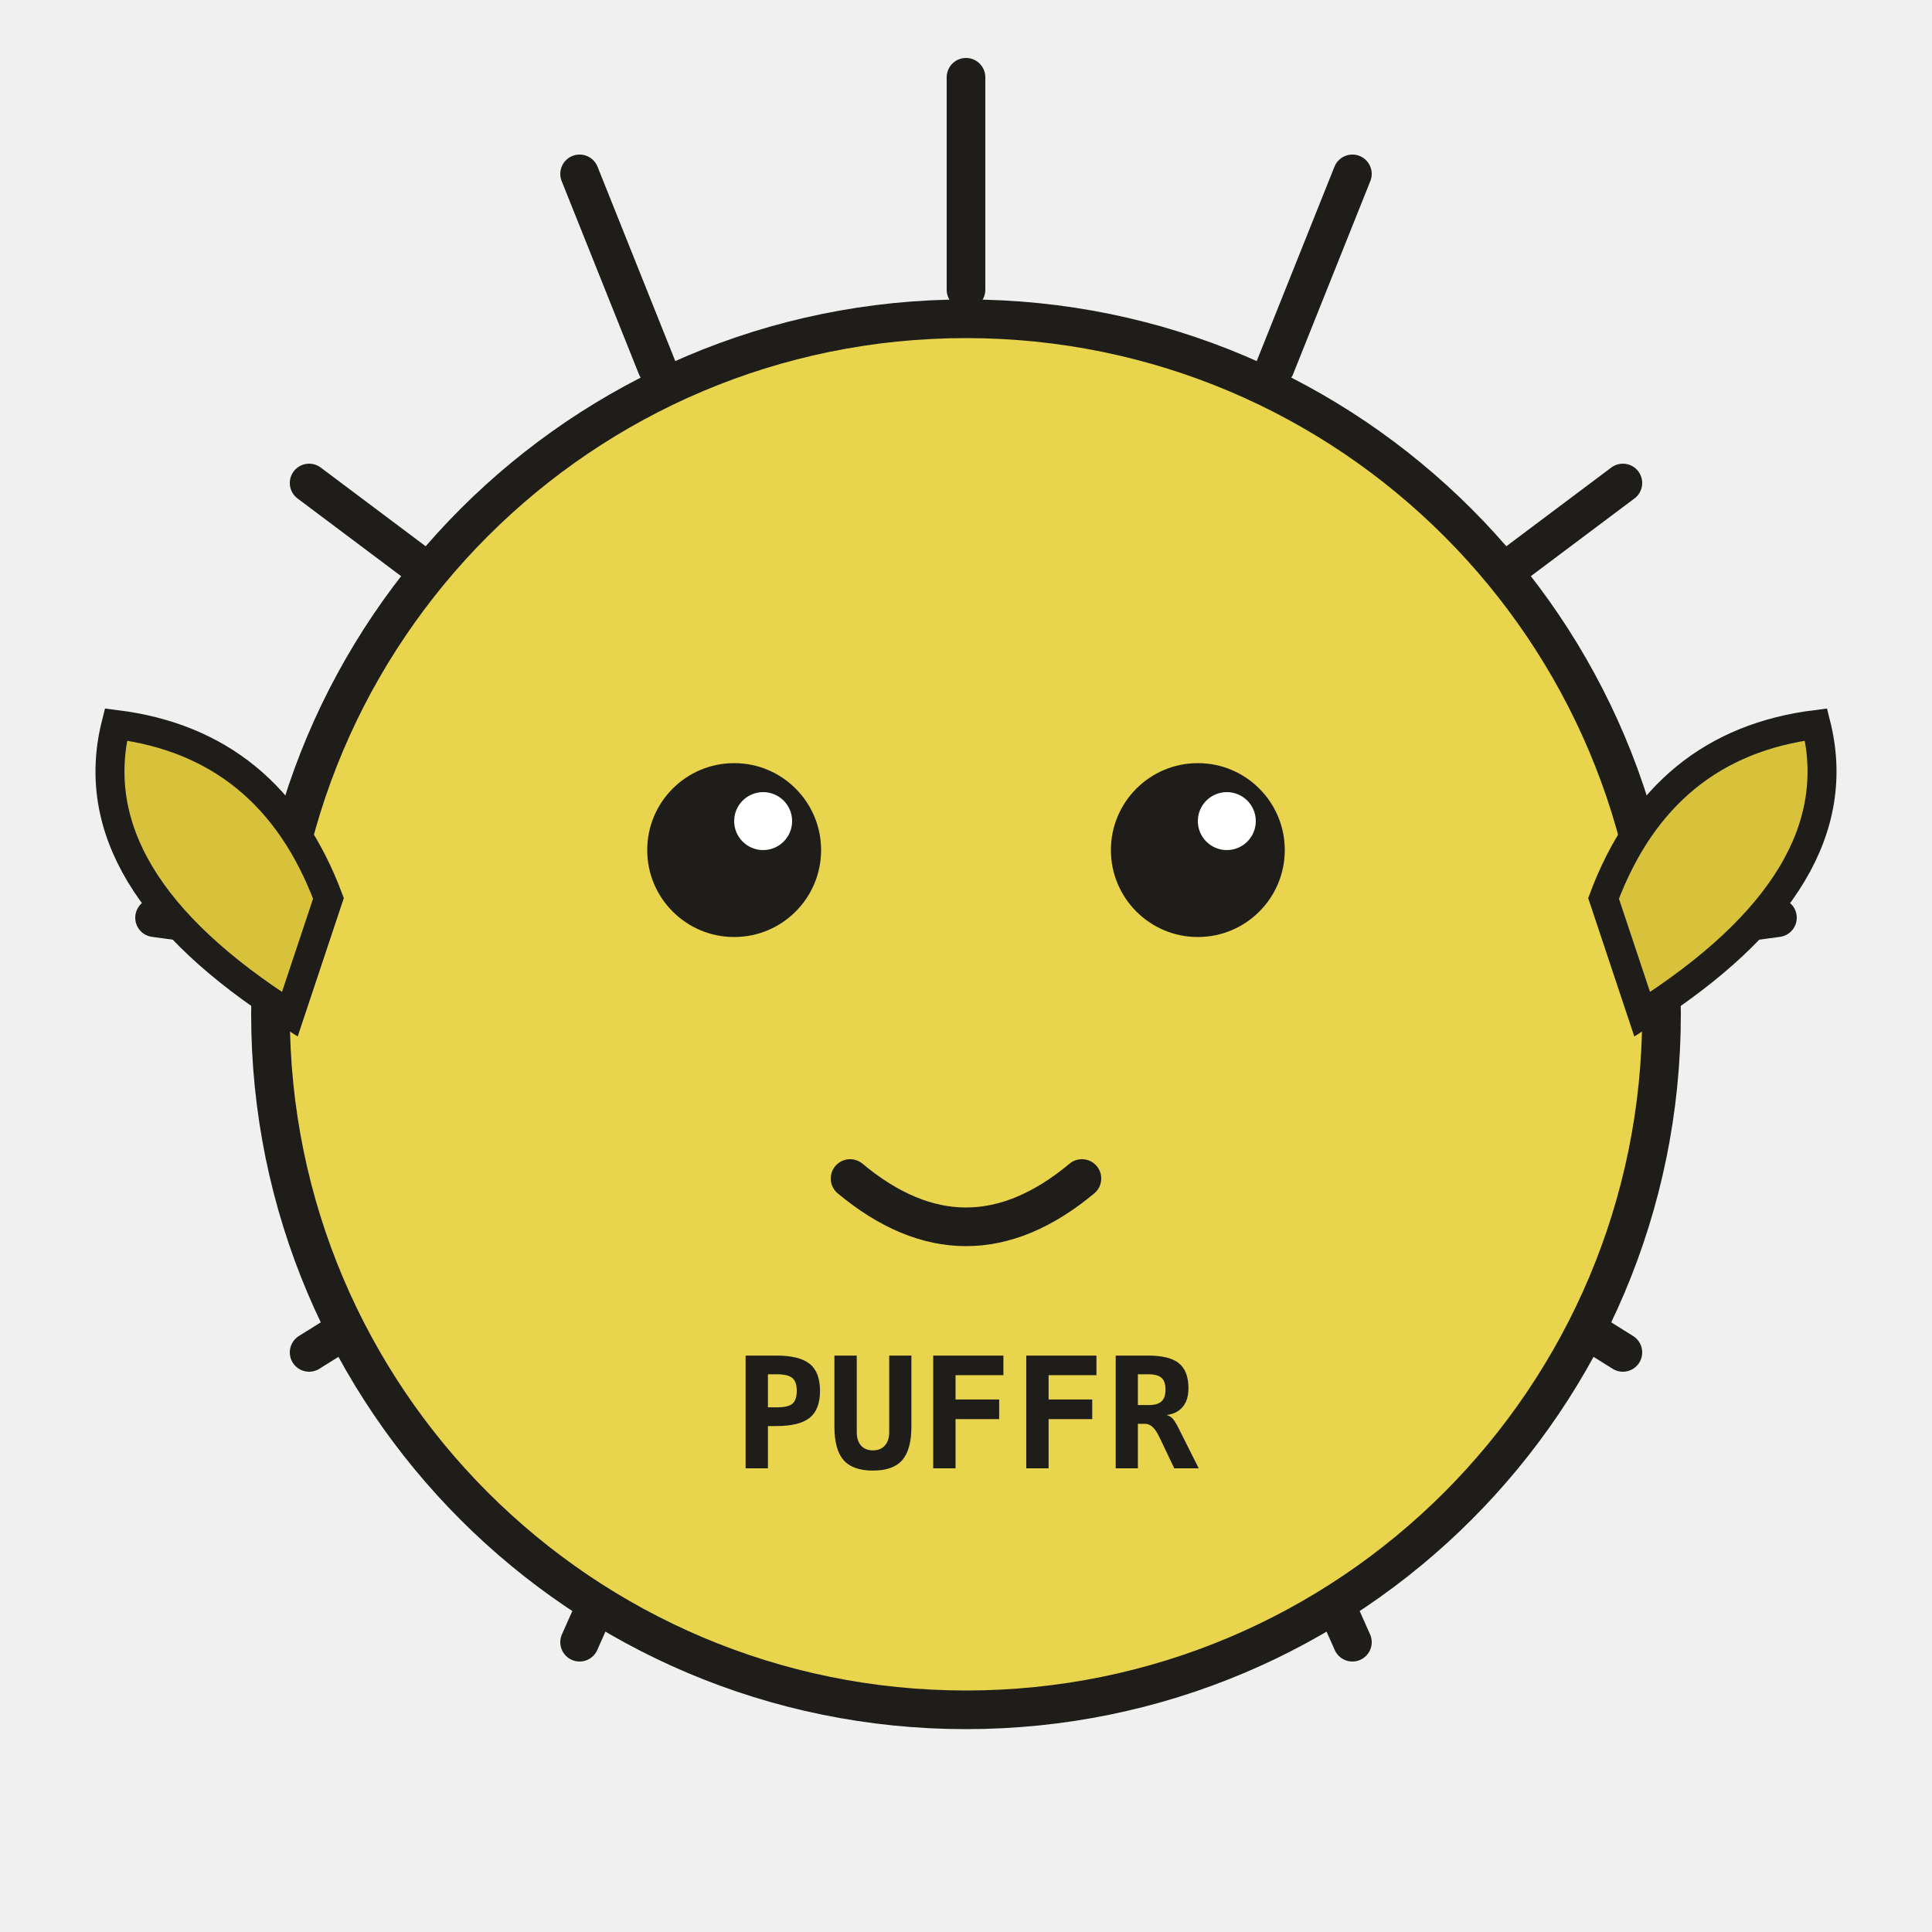
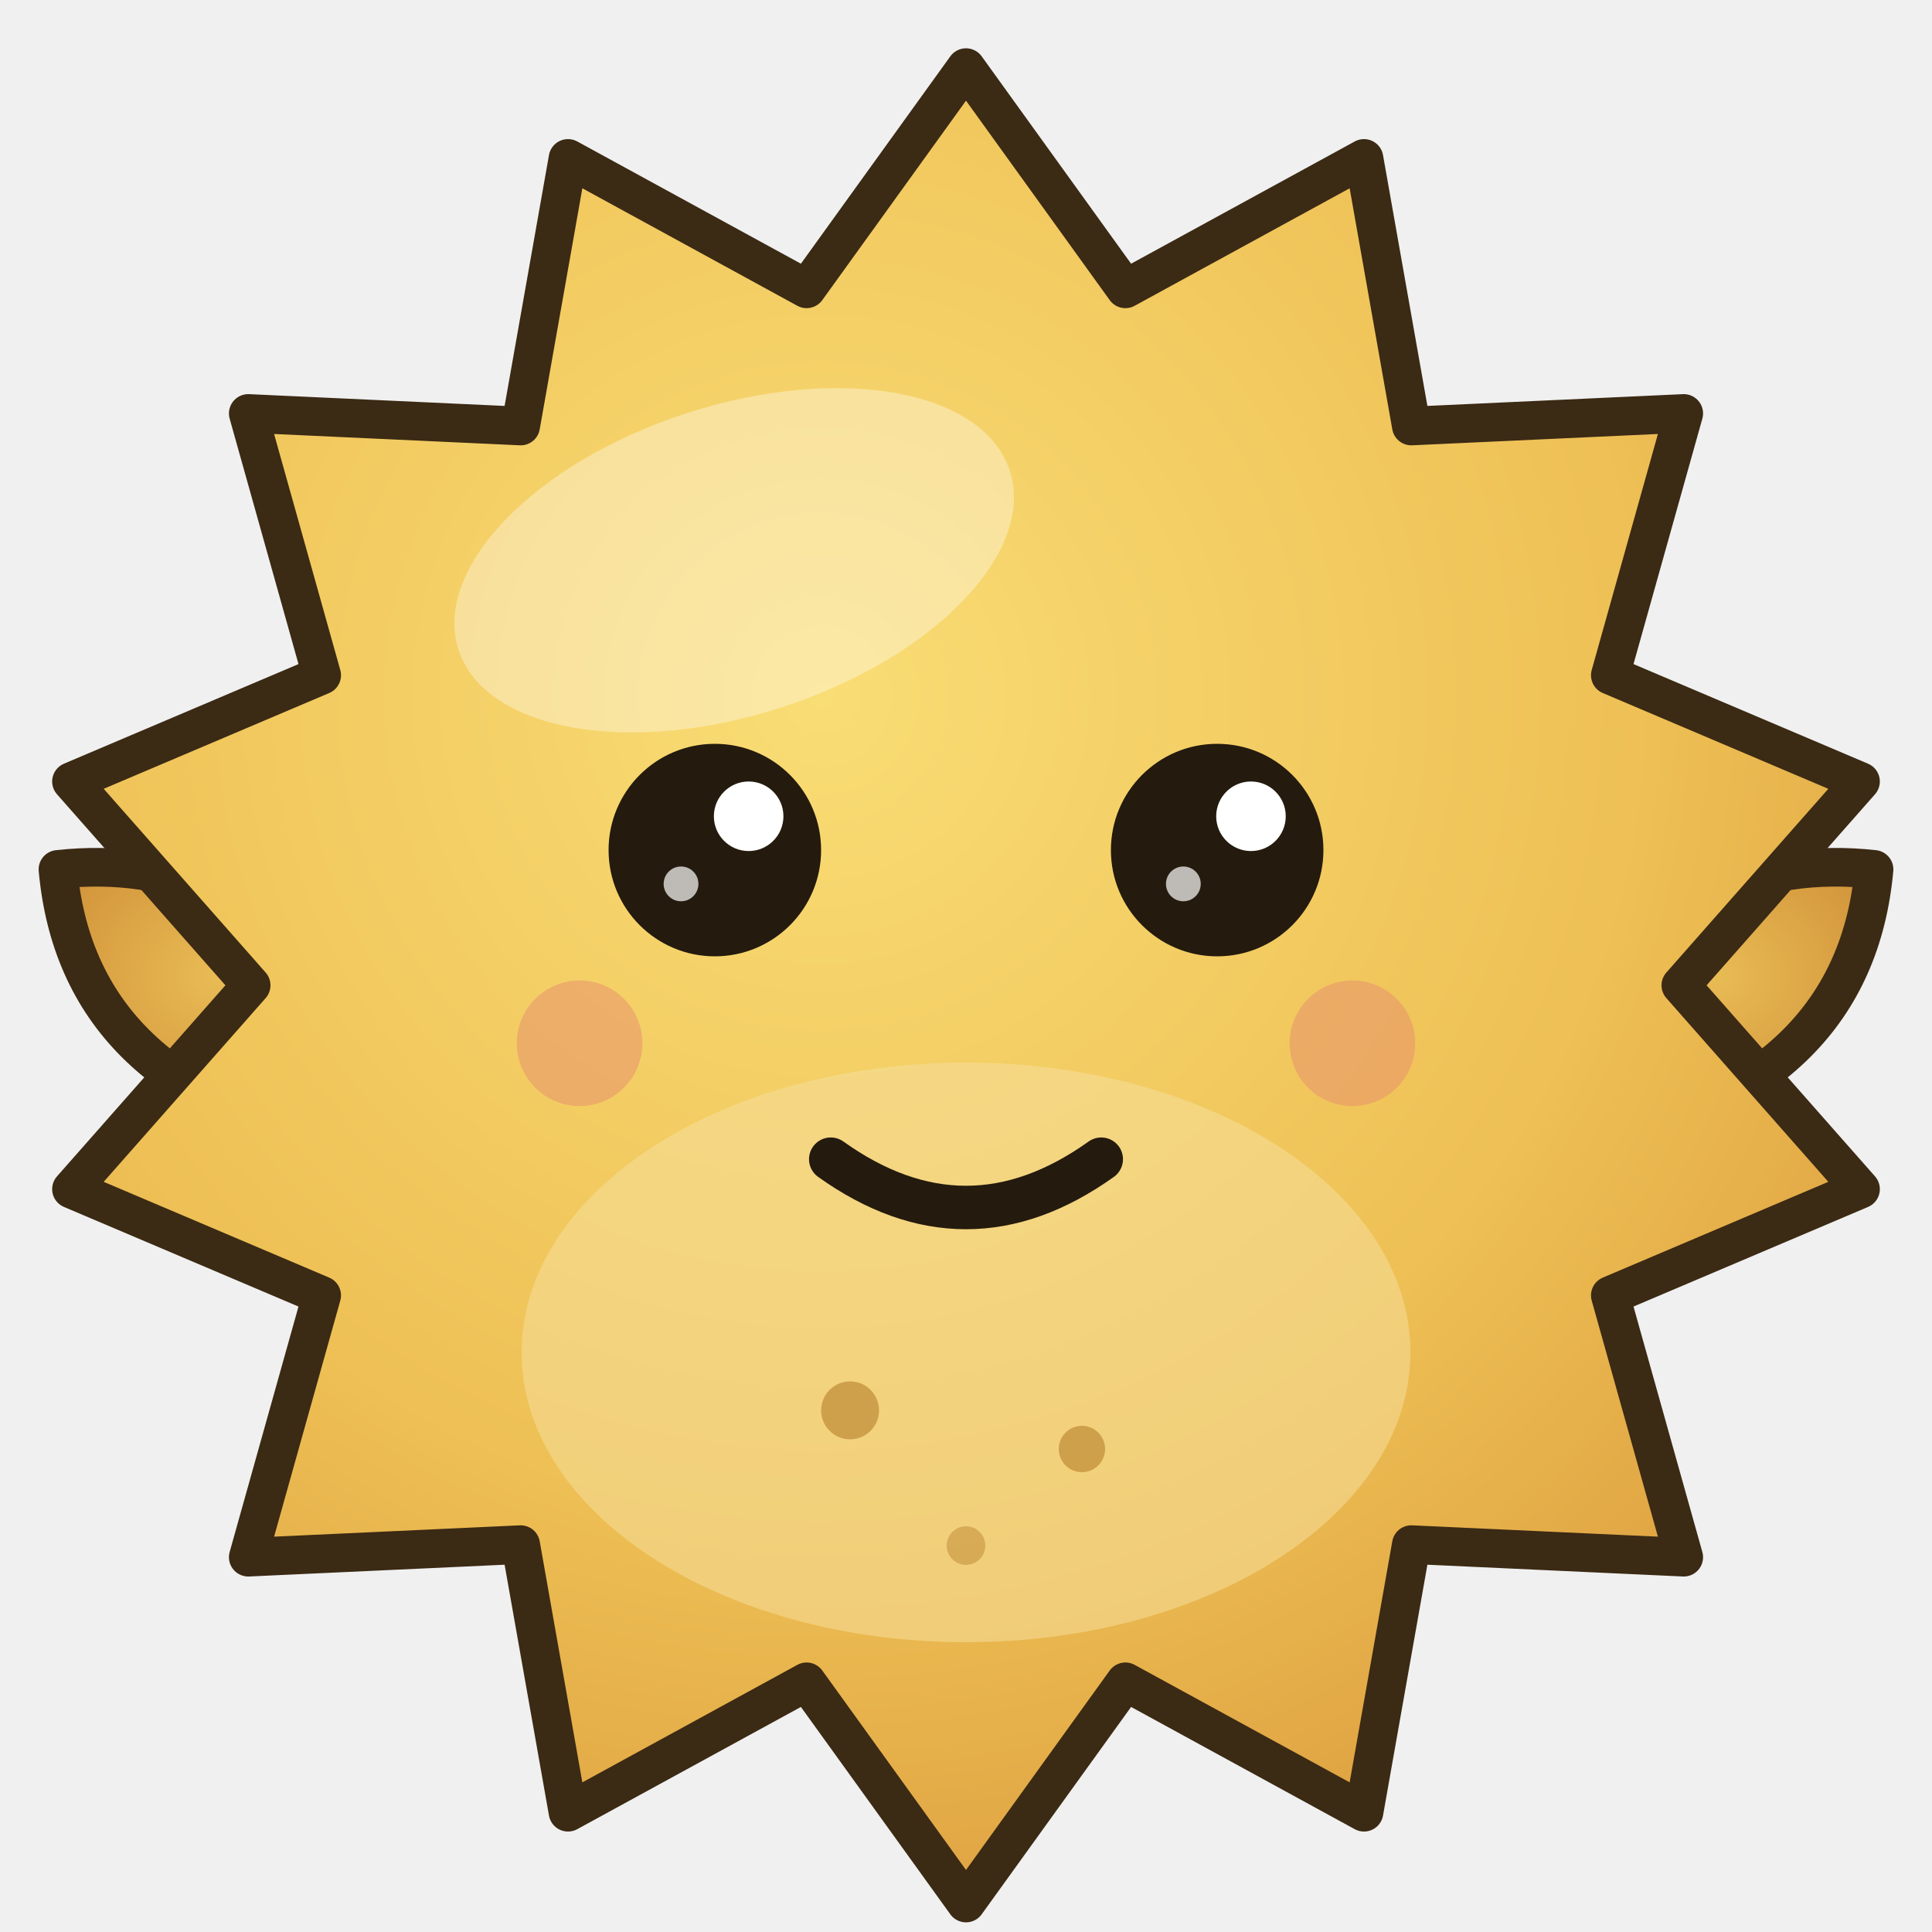
- <svg xmlns="http://www.w3.org/2000/svg" viewBox="0 0 200 200" role="img" aria-label="Puffr placeholder mascot">
-   <g stroke="#1f1d1a" stroke-width="4" stroke-linecap="round" fill="#e8d44d">
-     <line x1="100" y1="8" x2="100" y2="30" />
-     <line x1="140" y1="18" x2="132" y2="38" />
-     <line x1="168" y1="50" x2="152" y2="62" />
-     <line x1="184" y1="95" x2="162" y2="98" />
-     <line x1="60" y1="18" x2="68" y2="38" />
-     <line x1="32" y1="50" x2="48" y2="62" />
-     <line x1="16" y1="95" x2="38" y2="98" />
-     <line x1="140" y1="170" x2="132" y2="152" />
-     <line x1="168" y1="140" x2="152" y2="130" />
-     <line x1="60" y1="170" x2="68" y2="152" />
-     <line x1="32" y1="140" x2="48" y2="130" />
-   </g>
-   <circle cx="100" cy="105" r="72" fill="#e8d44d" stroke="#1f1d1a" stroke-width="4" />
-   <path d="M 30 105 q -22 -14 -18 -30 q 16 2 22 18 z" fill="#d8c23c" stroke="#1f1d1a" stroke-width="3" />
-   <path d="M 170 105 q 22 -14 18 -30 q -16 2 -22 18 z" fill="#d8c23c" stroke="#1f1d1a" stroke-width="3" />
-   <circle cx="76" cy="88" r="9" fill="#1f1d1a" />
-   <circle cx="124" cy="88" r="9" fill="#1f1d1a" />
-   <circle cx="79" cy="85" r="3" fill="#fff" />
-   <circle cx="127" cy="85" r="3" fill="#fff" />
-   <path d="M 88 122 q 12 10 24 0" fill="none" stroke="#1f1d1a" stroke-width="4" stroke-linecap="round" />
-   <text x="100" y="152" text-anchor="middle" font-family="monospace" font-size="16" font-weight="bold" fill="#1f1d1a">PUFFR</text>
+ <svg xmlns="http://www.w3.org/2000/svg" viewBox="0 0 200 200" role="img" aria-label="Puffr, the pufferfish mascot">
+   <defs>
+     <radialGradient id="puffrBody" cx="42%" cy="34%" r="78%">
+       <stop offset="0%" stop-color="#f9dd75" />
+       <stop offset="58%" stop-color="#eec055" />
+       <stop offset="100%" stop-color="#d9973a" />
+     </radialGradient>
+     <radialGradient id="puffrFin" cx="50%" cy="40%" r="80%">
+       <stop offset="0%" stop-color="#e9bc55" />
+       <stop offset="100%" stop-color="#c98430" />
+     </radialGradient>
+   </defs>
+   <path d="M 34 118 Q 8 112 6 90 Q 24 88 38 104 Q 42 112 34 118 Z" fill="url(#puffrFin)" stroke="#3b2a14" stroke-width="4" stroke-linejoin="round" />
+   <path d="M 166 118 Q 192 112 194 90 Q 176 88 162 104 Q 158 112 166 118 Z" fill="url(#puffrFin)" stroke="#3b2a14" stroke-width="4" stroke-linejoin="round" />
+   <path d="M 100.0 7.0 L 116.5 29.9 L 141.2 16.4 L 146.1 44.1 L 174.3 42.8 L 166.7 69.9 L 192.6 80.9 L 174.0 102.0 L 192.6 123.1 L 166.7 134.1 L 174.3 161.2 L 146.1 159.9 L 141.2 187.6 L 116.5 174.1 L 100.0 197.0 L 83.5 174.1 L 58.8 187.6 L 53.9 159.9 L 25.7 161.2 L 33.3 134.1 L 7.4 123.1 L 26.0 102.0 L 7.4 80.9 L 33.3 69.9 L 25.7 42.8 L 53.9 44.1 L 58.8 16.4 L 83.5 29.9 Z" fill="url(#puffrBody)" stroke="#3b2a14" stroke-width="4" stroke-linejoin="round" />
+   <ellipse cx="100" cy="140" rx="46" ry="30" fill="#f6df9a" opacity="0.55" />
+   <ellipse cx="76" cy="58" rx="30" ry="16" fill="#ffffff" opacity="0.35" transform="rotate(-18 76 58)" />
+   <circle cx="74" cy="88" r="11" fill="#241a0e" />
+   <circle cx="126" cy="88" r="11" fill="#241a0e" />
+   <circle cx="77.5" cy="84.5" r="3.6" fill="#ffffff" />
+   <circle cx="129.5" cy="84.5" r="3.6" fill="#ffffff" />
+   <circle cx="70.5" cy="91.5" r="1.8" fill="#ffffff" opacity="0.7" />
+   <circle cx="122.5" cy="91.5" r="1.8" fill="#ffffff" opacity="0.7" />
+   <circle cx="60" cy="108" r="6.5" fill="#e58e6e" opacity="0.5" />
+   <circle cx="140" cy="108" r="6.5" fill="#e58e6e" opacity="0.5" />
+   <path d="M 86 120 Q 100 130 114 120" fill="none" stroke="#241a0e" stroke-width="4.5" stroke-linecap="round" />
+   <circle cx="88" cy="146" r="3" fill="#b87f2a" opacity="0.6" />
+   <circle cx="112" cy="150" r="2.4" fill="#b87f2a" opacity="0.6" />
+   <circle cx="100" cy="160" r="2" fill="#b87f2a" opacity="0.45" />
</svg>
